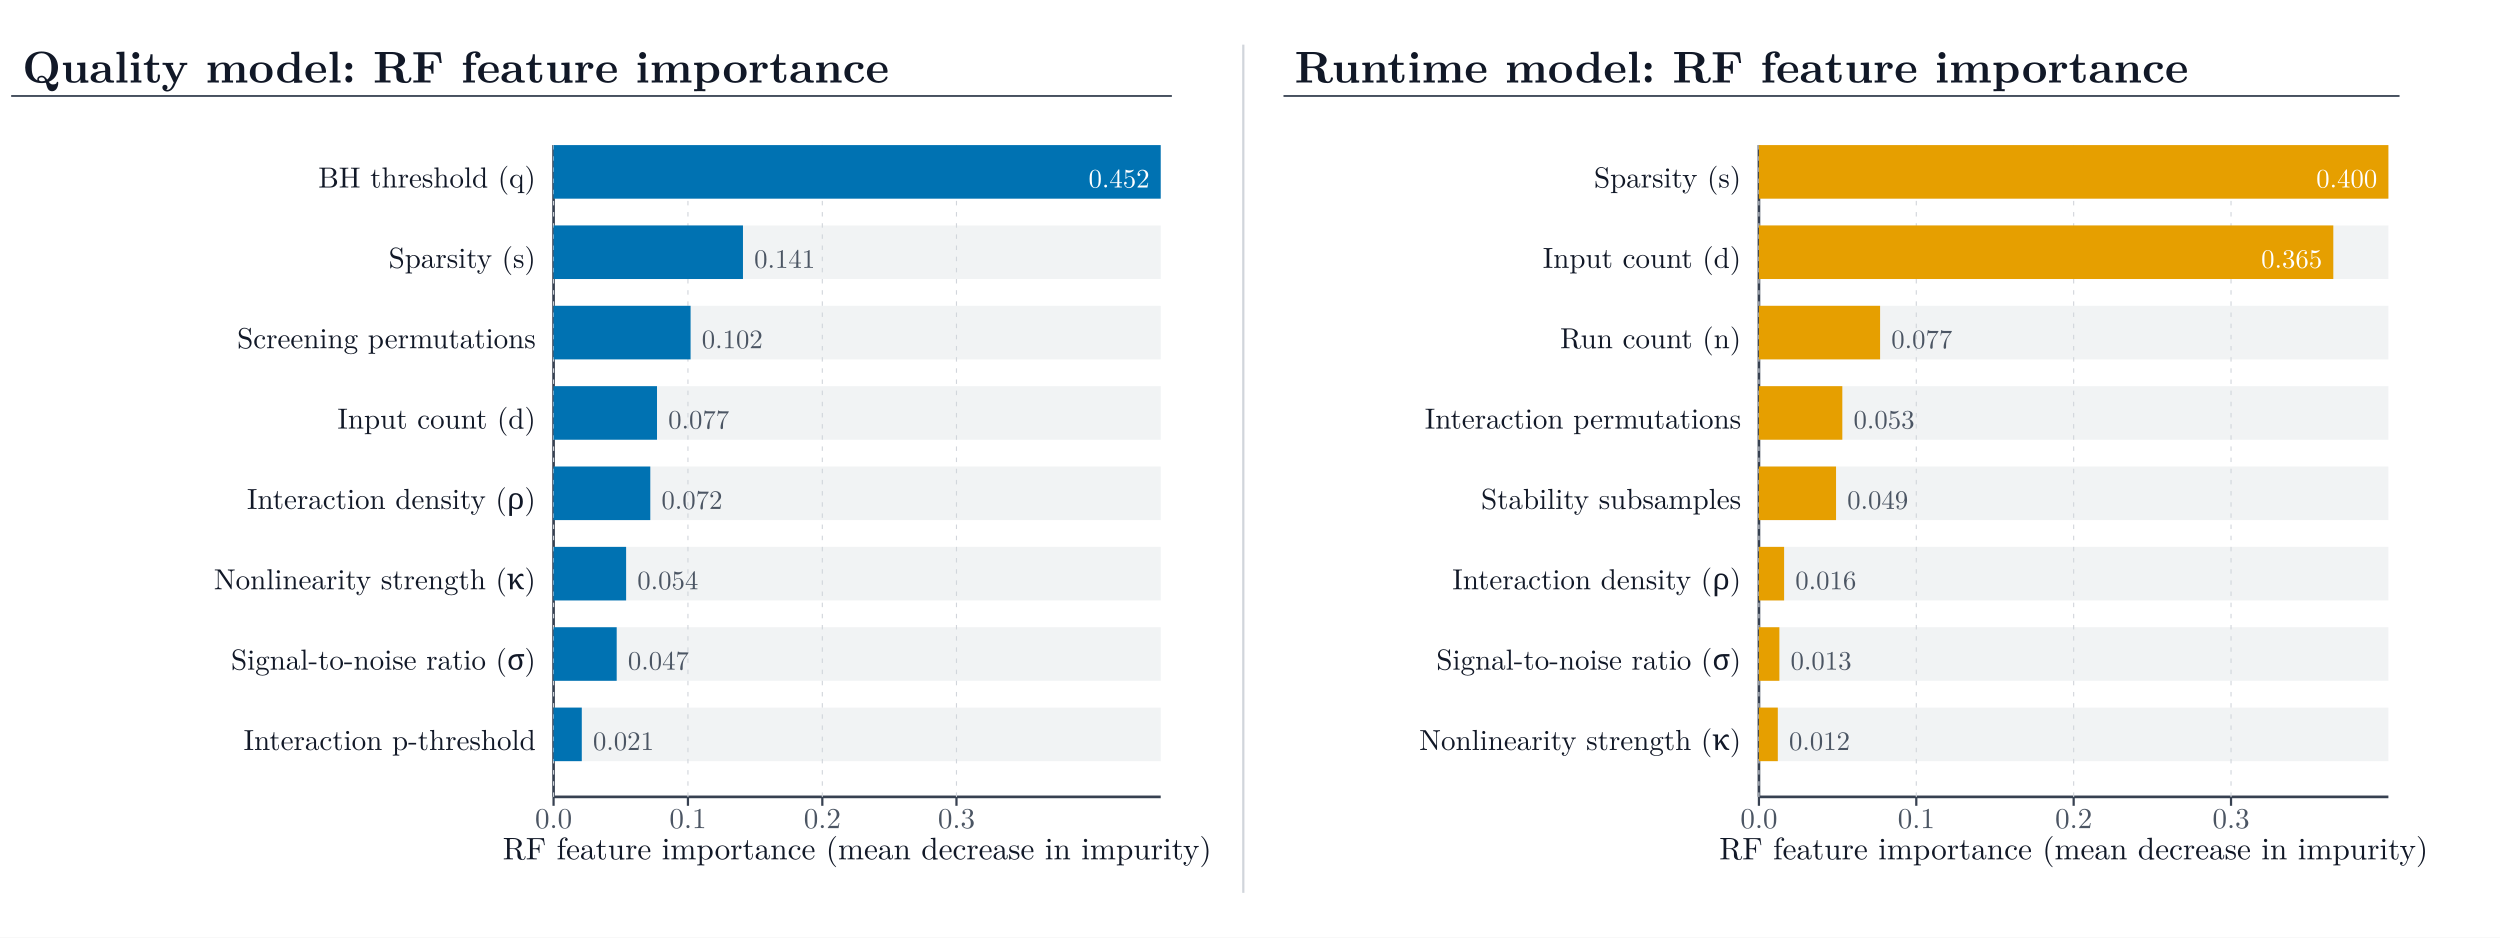
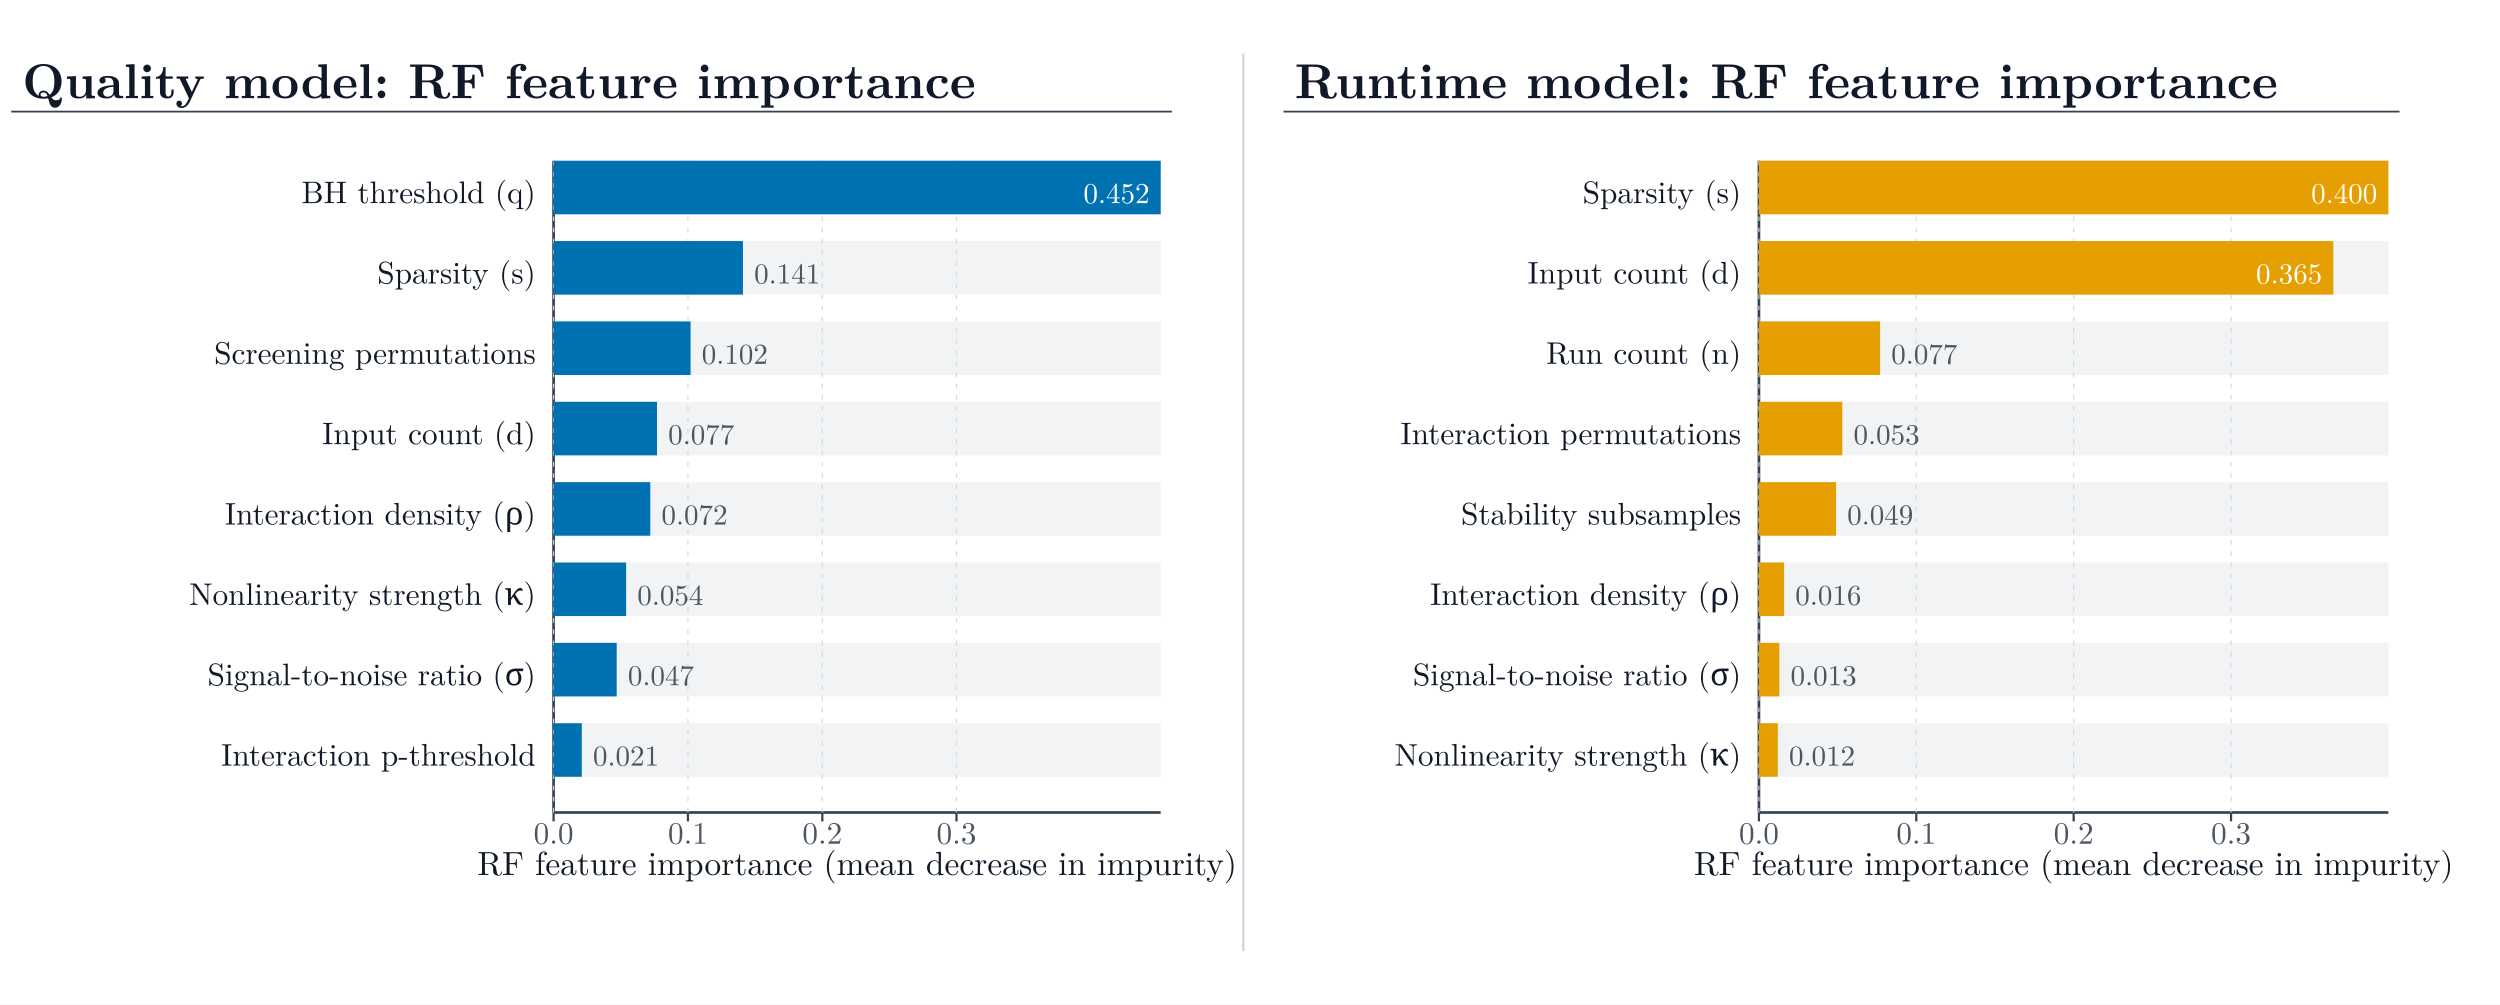
- <svg xmlns="http://www.w3.org/2000/svg" width="1120" height="420" viewBox="0 0 1120 420">
+ <svg xmlns="http://www.w3.org/2000/svg" width="1120" height="450" viewBox="0 0 1120 450">
  <rect width="100%" height="100%" fill="#ffffff" />
-   <line x1="557" y1="20" x2="557" y2="400" stroke="#d1d5db" stroke-width="1" />
-   <text x="10" y="37" font-family="'CMU Serif', 'Computer Modern', 'Latin Modern Roman', Georgia, serif" font-size="20" font-weight="700" fill="#111827">Quality model: RF feature importance</text>
-   <line x1="5" y1="43" x2="525" y2="43" stroke="#374151" stroke-width="0.8" />
-   <line x1="248" y1="357" x2="520" y2="357" stroke="#374151" stroke-width="1.2" />
-   <line x1="248" y1="65" x2="248" y2="357" stroke="#374151" stroke-width="1.2" />
-   <line x1="248.0" y1="357" x2="248.0" y2="361" stroke="#374151" stroke-width="1" />
-   <line x1="248.0" y1="65" x2="248.0" y2="357" stroke="#d1d5db" stroke-width="0.5" stroke-dasharray="2 3" />
-   <text x="248.0" y="371.0" text-anchor="middle" font-family="'CMU Serif', 'Computer Modern', 'Latin Modern Roman', Georgia, serif" font-size="13" fill="#4b5563">0.0</text>
-   <line x1="308.2" y1="357" x2="308.2" y2="361" stroke="#374151" stroke-width="1" />
-   <line x1="308.2" y1="65" x2="308.2" y2="357" stroke="#d1d5db" stroke-width="0.5" stroke-dasharray="2 3" />
-   <text x="308.2" y="371.0" text-anchor="middle" font-family="'CMU Serif', 'Computer Modern', 'Latin Modern Roman', Georgia, serif" font-size="13" fill="#4b5563">0.1</text>
-   <line x1="368.4" y1="357" x2="368.4" y2="361" stroke="#374151" stroke-width="1" />
-   <line x1="368.4" y1="65" x2="368.4" y2="357" stroke="#d1d5db" stroke-width="0.5" stroke-dasharray="2 3" />
-   <text x="368.4" y="371.0" text-anchor="middle" font-family="'CMU Serif', 'Computer Modern', 'Latin Modern Roman', Georgia, serif" font-size="13" fill="#4b5563">0.2</text>
-   <line x1="428.5" y1="357" x2="428.5" y2="361" stroke="#374151" stroke-width="1" />
-   <line x1="428.5" y1="65" x2="428.5" y2="357" stroke="#d1d5db" stroke-width="0.5" stroke-dasharray="2 3" />
-   <text x="428.5" y="371.0" text-anchor="middle" font-family="'CMU Serif', 'Computer Modern', 'Latin Modern Roman', Georgia, serif" font-size="13" fill="#4b5563">0.3</text>
-   <text x="384" y="385" text-anchor="middle" font-family="'CMU Serif', 'Computer Modern', 'Latin Modern Roman', Georgia, serif" font-size="14" fill="#111827">RF feature importance (mean decrease in impurity)</text>
-   <rect x="248" y="65" width="272" height="24" fill="#d1d5db" fill-opacity="0.3" />
-   <rect x="248" y="65" width="272.00" height="24" fill="#0072B2" />
-   <text x="240" y="84" text-anchor="end" font-family="'CMU Serif', 'Computer Modern', 'Latin Modern Roman', Georgia, serif" font-size="13" fill="#111827">BH threshold (q)</text>
-   <text x="515.00" y="84" text-anchor="end" font-family="'CMU Serif', 'Computer Modern', 'Latin Modern Roman', Georgia, serif" font-size="12" fill="#ffffff">0.452</text>
-   <rect x="248" y="101" width="272" height="24" fill="#d1d5db" fill-opacity="0.3" />
-   <rect x="248" y="101" width="84.85" height="24" fill="#0072B2" />
-   <text x="240" y="120" text-anchor="end" font-family="'CMU Serif', 'Computer Modern', 'Latin Modern Roman', Georgia, serif" font-size="13" fill="#111827">Sparsity (s)</text>
-   <text x="337.85" y="120" text-anchor="start" font-family="'CMU Serif', 'Computer Modern', 'Latin Modern Roman', Georgia, serif" font-size="12" fill="#4b5563">0.141</text>
-   <rect x="248" y="137" width="272" height="24" fill="#d1d5db" fill-opacity="0.3" />
-   <rect x="248" y="137" width="61.38" height="24" fill="#0072B2" />
-   <text x="240" y="156" text-anchor="end" font-family="'CMU Serif', 'Computer Modern', 'Latin Modern Roman', Georgia, serif" font-size="13" fill="#111827">Screening permutations</text>
-   <text x="314.38" y="156" text-anchor="start" font-family="'CMU Serif', 'Computer Modern', 'Latin Modern Roman', Georgia, serif" font-size="12" fill="#4b5563">0.102</text>
-   <rect x="248" y="173" width="272" height="24" fill="#d1d5db" fill-opacity="0.3" />
-   <rect x="248" y="173" width="46.34" height="24" fill="#0072B2" />
-   <text x="240" y="192" text-anchor="end" font-family="'CMU Serif', 'Computer Modern', 'Latin Modern Roman', Georgia, serif" font-size="13" fill="#111827">Input count (d)</text>
-   <text x="299.34" y="192" text-anchor="start" font-family="'CMU Serif', 'Computer Modern', 'Latin Modern Roman', Georgia, serif" font-size="12" fill="#4b5563">0.077</text>
-   <rect x="248" y="209" width="272" height="24" fill="#d1d5db" fill-opacity="0.3" />
-   <rect x="248" y="209" width="43.33" height="24" fill="#0072B2" />
-   <text x="240" y="228" text-anchor="end" font-family="'CMU Serif', 'Computer Modern', 'Latin Modern Roman', Georgia, serif" font-size="13" fill="#111827">Interaction density (ρ)</text>
-   <text x="296.33" y="228" text-anchor="start" font-family="'CMU Serif', 'Computer Modern', 'Latin Modern Roman', Georgia, serif" font-size="12" fill="#4b5563">0.072</text>
-   <rect x="248" y="245" width="272" height="24" fill="#d1d5db" fill-opacity="0.3" />
-   <rect x="248" y="245" width="32.50" height="24" fill="#0072B2" />
-   <text x="240" y="264" text-anchor="end" font-family="'CMU Serif', 'Computer Modern', 'Latin Modern Roman', Georgia, serif" font-size="13" fill="#111827">Nonlinearity strength (κ)</text>
-   <text x="285.50" y="264" text-anchor="start" font-family="'CMU Serif', 'Computer Modern', 'Latin Modern Roman', Georgia, serif" font-size="12" fill="#4b5563">0.054</text>
-   <rect x="248" y="281" width="272" height="24" fill="#d1d5db" fill-opacity="0.3" />
-   <rect x="248" y="281" width="28.28" height="24" fill="#0072B2" />
-   <text x="240" y="300" text-anchor="end" font-family="'CMU Serif', 'Computer Modern', 'Latin Modern Roman', Georgia, serif" font-size="13" fill="#111827">Signal-to-noise ratio (σ)</text>
-   <text x="281.28" y="300" text-anchor="start" font-family="'CMU Serif', 'Computer Modern', 'Latin Modern Roman', Georgia, serif" font-size="12" fill="#4b5563">0.047</text>
-   <rect x="248" y="317" width="272" height="24" fill="#d1d5db" fill-opacity="0.3" />
-   <rect x="248" y="317" width="12.64" height="24" fill="#0072B2" />
-   <text x="240" y="336" text-anchor="end" font-family="'CMU Serif', 'Computer Modern', 'Latin Modern Roman', Georgia, serif" font-size="13" fill="#111827">Interaction p-threshold</text>
-   <text x="265.64" y="336" text-anchor="start" font-family="'CMU Serif', 'Computer Modern', 'Latin Modern Roman', Georgia, serif" font-size="12" fill="#4b5563">0.021</text>
-   <text x="580" y="37" font-family="'CMU Serif', 'Computer Modern', 'Latin Modern Roman', Georgia, serif" font-size="20" font-weight="700" fill="#111827">Runtime model: RF feature importance</text>
-   <line x1="575" y1="43" x2="1075" y2="43" stroke="#374151" stroke-width="0.8" />
-   <line x1="788" y1="357" x2="1070" y2="357" stroke="#374151" stroke-width="1.2" />
-   <line x1="788" y1="65" x2="788" y2="357" stroke="#374151" stroke-width="1.2" />
-   <line x1="788.0" y1="357" x2="788.0" y2="361" stroke="#374151" stroke-width="1" />
-   <line x1="788.0" y1="65" x2="788.0" y2="357" stroke="#d1d5db" stroke-width="0.5" stroke-dasharray="2 3" />
-   <text x="788.0" y="371.0" text-anchor="middle" font-family="'CMU Serif', 'Computer Modern', 'Latin Modern Roman', Georgia, serif" font-size="13" fill="#4b5563">0.0</text>
-   <line x1="858.5" y1="357" x2="858.5" y2="361" stroke="#374151" stroke-width="1" />
-   <line x1="858.5" y1="65" x2="858.5" y2="357" stroke="#d1d5db" stroke-width="0.5" stroke-dasharray="2 3" />
-   <text x="858.5" y="371.0" text-anchor="middle" font-family="'CMU Serif', 'Computer Modern', 'Latin Modern Roman', Georgia, serif" font-size="13" fill="#4b5563">0.1</text>
-   <line x1="929.0" y1="357" x2="929.0" y2="361" stroke="#374151" stroke-width="1" />
-   <line x1="929.0" y1="65" x2="929.0" y2="357" stroke="#d1d5db" stroke-width="0.5" stroke-dasharray="2 3" />
-   <text x="929.0" y="371.0" text-anchor="middle" font-family="'CMU Serif', 'Computer Modern', 'Latin Modern Roman', Georgia, serif" font-size="13" fill="#4b5563">0.2</text>
-   <line x1="999.5" y1="357" x2="999.5" y2="361" stroke="#374151" stroke-width="1" />
-   <line x1="999.5" y1="65" x2="999.5" y2="357" stroke="#d1d5db" stroke-width="0.5" stroke-dasharray="2 3" />
-   <text x="999.5" y="371.0" text-anchor="middle" font-family="'CMU Serif', 'Computer Modern', 'Latin Modern Roman', Georgia, serif" font-size="13" fill="#4b5563">0.3</text>
-   <text x="929" y="385" text-anchor="middle" font-family="'CMU Serif', 'Computer Modern', 'Latin Modern Roman', Georgia, serif" font-size="14" fill="#111827">RF feature importance (mean decrease in impurity)</text>
-   <rect x="788" y="65" width="282" height="24" fill="#d1d5db" fill-opacity="0.3" />
-   <rect x="788" y="65" width="282.00" height="24" fill="#E69F00" />
-   <text x="780" y="84" text-anchor="end" font-family="'CMU Serif', 'Computer Modern', 'Latin Modern Roman', Georgia, serif" font-size="13" fill="#111827">Sparsity (s)</text>
-   <text x="1065.00" y="84" text-anchor="end" font-family="'CMU Serif', 'Computer Modern', 'Latin Modern Roman', Georgia, serif" font-size="12" fill="#ffffff">0.400</text>
-   <rect x="788" y="101" width="282" height="24" fill="#d1d5db" fill-opacity="0.3" />
-   <rect x="788" y="101" width="257.32" height="24" fill="#E69F00" />
-   <text x="780" y="120" text-anchor="end" font-family="'CMU Serif', 'Computer Modern', 'Latin Modern Roman', Georgia, serif" font-size="13" fill="#111827">Input count (d)</text>
-   <text x="1040.33" y="120" text-anchor="end" font-family="'CMU Serif', 'Computer Modern', 'Latin Modern Roman', Georgia, serif" font-size="12" fill="#ffffff">0.365</text>
-   <rect x="788" y="137" width="282" height="24" fill="#d1d5db" fill-opacity="0.3" />
-   <rect x="788" y="137" width="54.28" height="24" fill="#E69F00" />
-   <text x="780" y="156" text-anchor="end" font-family="'CMU Serif', 'Computer Modern', 'Latin Modern Roman', Georgia, serif" font-size="13" fill="#111827">Run count (n)</text>
-   <text x="847.28" y="156" text-anchor="start" font-family="'CMU Serif', 'Computer Modern', 'Latin Modern Roman', Georgia, serif" font-size="12" fill="#4b5563">0.077</text>
-   <rect x="788" y="173" width="282" height="24" fill="#d1d5db" fill-opacity="0.3" />
-   <rect x="788" y="173" width="37.36" height="24" fill="#E69F00" />
-   <text x="780" y="192" text-anchor="end" font-family="'CMU Serif', 'Computer Modern', 'Latin Modern Roman', Georgia, serif" font-size="13" fill="#111827">Interaction permutations</text>
-   <text x="830.37" y="192" text-anchor="start" font-family="'CMU Serif', 'Computer Modern', 'Latin Modern Roman', Georgia, serif" font-size="12" fill="#4b5563">0.053</text>
-   <rect x="788" y="209" width="282" height="24" fill="#d1d5db" fill-opacity="0.3" />
-   <rect x="788" y="209" width="34.55" height="24" fill="#E69F00" />
-   <text x="780" y="228" text-anchor="end" font-family="'CMU Serif', 'Computer Modern', 'Latin Modern Roman', Georgia, serif" font-size="13" fill="#111827">Stability subsamples</text>
-   <text x="827.54" y="228" text-anchor="start" font-family="'CMU Serif', 'Computer Modern', 'Latin Modern Roman', Georgia, serif" font-size="12" fill="#4b5563">0.049</text>
-   <rect x="788" y="245" width="282" height="24" fill="#d1d5db" fill-opacity="0.3" />
-   <rect x="788" y="245" width="11.28" height="24" fill="#E69F00" />
-   <text x="780" y="264" text-anchor="end" font-family="'CMU Serif', 'Computer Modern', 'Latin Modern Roman', Georgia, serif" font-size="13" fill="#111827">Interaction density (ρ)</text>
-   <text x="804.28" y="264" text-anchor="start" font-family="'CMU Serif', 'Computer Modern', 'Latin Modern Roman', Georgia, serif" font-size="12" fill="#4b5563">0.016</text>
-   <rect x="788" y="281" width="282" height="24" fill="#d1d5db" fill-opacity="0.3" />
-   <rect x="788" y="281" width="9.16" height="24" fill="#E69F00" />
-   <text x="780" y="300" text-anchor="end" font-family="'CMU Serif', 'Computer Modern', 'Latin Modern Roman', Georgia, serif" font-size="13" fill="#111827">Signal-to-noise ratio (σ)</text>
-   <text x="802.16" y="300" text-anchor="start" font-family="'CMU Serif', 'Computer Modern', 'Latin Modern Roman', Georgia, serif" font-size="12" fill="#4b5563">0.013</text>
-   <rect x="788" y="317" width="282" height="24" fill="#d1d5db" fill-opacity="0.3" />
-   <rect x="788" y="317" width="8.46" height="24" fill="#E69F00" />
-   <text x="780" y="336" text-anchor="end" font-family="'CMU Serif', 'Computer Modern', 'Latin Modern Roman', Georgia, serif" font-size="13" fill="#111827">Nonlinearity strength (κ)</text>
-   <text x="801.46" y="336" text-anchor="start" font-family="'CMU Serif', 'Computer Modern', 'Latin Modern Roman', Georgia, serif" font-size="12" fill="#4b5563">0.012</text>
+   <line x1="557" y1="24" x2="557" y2="426" stroke="#d1d5db" stroke-width="1" />
+   <text x="10" y="44" font-family="'CMU Serif', 'Computer Modern', 'Latin Modern Roman', Georgia, serif" font-size="22" font-weight="700" fill="#111827">Quality model: RF feature importance</text>
+   <line x1="5" y1="50" x2="525" y2="50" stroke="#374151" stroke-width="0.8" />
+   <line x1="248" y1="364" x2="520" y2="364" stroke="#374151" stroke-width="1.2" />
+   <line x1="248" y1="72" x2="248" y2="364" stroke="#374151" stroke-width="1.2" />
+   <line x1="248.0" y1="364" x2="248.0" y2="368" stroke="#374151" stroke-width="1" />
+   <line x1="248.0" y1="72" x2="248.0" y2="364" stroke="#d1d5db" stroke-width="0.5" stroke-dasharray="2 3" />
+   <text x="248.0" y="378.0" text-anchor="middle" font-family="'CMU Serif', 'Computer Modern', 'Latin Modern Roman', Georgia, serif" font-size="14" fill="#4b5563">0.0</text>
+   <line x1="308.2" y1="364" x2="308.2" y2="368" stroke="#374151" stroke-width="1" />
+   <line x1="308.2" y1="72" x2="308.2" y2="364" stroke="#d1d5db" stroke-width="0.5" stroke-dasharray="2 3" />
+   <text x="308.2" y="378.0" text-anchor="middle" font-family="'CMU Serif', 'Computer Modern', 'Latin Modern Roman', Georgia, serif" font-size="14" fill="#4b5563">0.1</text>
+   <line x1="368.4" y1="364" x2="368.4" y2="368" stroke="#374151" stroke-width="1" />
+   <line x1="368.4" y1="72" x2="368.4" y2="364" stroke="#d1d5db" stroke-width="0.5" stroke-dasharray="2 3" />
+   <text x="368.4" y="378.0" text-anchor="middle" font-family="'CMU Serif', 'Computer Modern', 'Latin Modern Roman', Georgia, serif" font-size="14" fill="#4b5563">0.2</text>
+   <line x1="428.5" y1="364" x2="428.5" y2="368" stroke="#374151" stroke-width="1" />
+   <line x1="428.5" y1="72" x2="428.5" y2="364" stroke="#d1d5db" stroke-width="0.5" stroke-dasharray="2 3" />
+   <text x="428.5" y="378.0" text-anchor="middle" font-family="'CMU Serif', 'Computer Modern', 'Latin Modern Roman', Georgia, serif" font-size="14" fill="#4b5563">0.3</text>
+   <text x="384" y="392" text-anchor="middle" font-family="'CMU Serif', 'Computer Modern', 'Latin Modern Roman', Georgia, serif" font-size="15" fill="#111827">RF feature importance (mean decrease in impurity)</text>
+   <rect x="248" y="72" width="272" height="24" fill="#d1d5db" fill-opacity="0.3" />
+   <rect x="248" y="72" width="272.00" height="24" fill="#0072B2" />
+   <text x="240" y="91" text-anchor="end" font-family="'CMU Serif', 'Computer Modern', 'Latin Modern Roman', Georgia, serif" font-size="14" fill="#111827">BH threshold (q)</text>
+   <text x="515.00" y="91" text-anchor="end" font-family="'CMU Serif', 'Computer Modern', 'Latin Modern Roman', Georgia, serif" font-size="13" fill="#ffffff">0.452</text>
+   <rect x="248" y="108" width="272" height="24" fill="#d1d5db" fill-opacity="0.3" />
+   <rect x="248" y="108" width="84.85" height="24" fill="#0072B2" />
+   <text x="240" y="127" text-anchor="end" font-family="'CMU Serif', 'Computer Modern', 'Latin Modern Roman', Georgia, serif" font-size="14" fill="#111827">Sparsity (s)</text>
+   <text x="337.85" y="127" text-anchor="start" font-family="'CMU Serif', 'Computer Modern', 'Latin Modern Roman', Georgia, serif" font-size="13" fill="#4b5563">0.141</text>
+   <rect x="248" y="144" width="272" height="24" fill="#d1d5db" fill-opacity="0.3" />
+   <rect x="248" y="144" width="61.38" height="24" fill="#0072B2" />
+   <text x="240" y="163" text-anchor="end" font-family="'CMU Serif', 'Computer Modern', 'Latin Modern Roman', Georgia, serif" font-size="14" fill="#111827">Screening permutations</text>
+   <text x="314.38" y="163" text-anchor="start" font-family="'CMU Serif', 'Computer Modern', 'Latin Modern Roman', Georgia, serif" font-size="13" fill="#4b5563">0.102</text>
+   <rect x="248" y="180" width="272" height="24" fill="#d1d5db" fill-opacity="0.3" />
+   <rect x="248" y="180" width="46.34" height="24" fill="#0072B2" />
+   <text x="240" y="199" text-anchor="end" font-family="'CMU Serif', 'Computer Modern', 'Latin Modern Roman', Georgia, serif" font-size="14" fill="#111827">Input count (d)</text>
+   <text x="299.34" y="199" text-anchor="start" font-family="'CMU Serif', 'Computer Modern', 'Latin Modern Roman', Georgia, serif" font-size="13" fill="#4b5563">0.077</text>
+   <rect x="248" y="216" width="272" height="24" fill="#d1d5db" fill-opacity="0.3" />
+   <rect x="248" y="216" width="43.33" height="24" fill="#0072B2" />
+   <text x="240" y="235" text-anchor="end" font-family="'CMU Serif', 'Computer Modern', 'Latin Modern Roman', Georgia, serif" font-size="14" fill="#111827">Interaction density (ρ)</text>
+   <text x="296.33" y="235" text-anchor="start" font-family="'CMU Serif', 'Computer Modern', 'Latin Modern Roman', Georgia, serif" font-size="13" fill="#4b5563">0.072</text>
+   <rect x="248" y="252" width="272" height="24" fill="#d1d5db" fill-opacity="0.3" />
+   <rect x="248" y="252" width="32.50" height="24" fill="#0072B2" />
+   <text x="240" y="271" text-anchor="end" font-family="'CMU Serif', 'Computer Modern', 'Latin Modern Roman', Georgia, serif" font-size="14" fill="#111827">Nonlinearity strength (κ)</text>
+   <text x="285.50" y="271" text-anchor="start" font-family="'CMU Serif', 'Computer Modern', 'Latin Modern Roman', Georgia, serif" font-size="13" fill="#4b5563">0.054</text>
+   <rect x="248" y="288" width="272" height="24" fill="#d1d5db" fill-opacity="0.3" />
+   <rect x="248" y="288" width="28.28" height="24" fill="#0072B2" />
+   <text x="240" y="307" text-anchor="end" font-family="'CMU Serif', 'Computer Modern', 'Latin Modern Roman', Georgia, serif" font-size="14" fill="#111827">Signal-to-noise ratio (σ)</text>
+   <text x="281.28" y="307" text-anchor="start" font-family="'CMU Serif', 'Computer Modern', 'Latin Modern Roman', Georgia, serif" font-size="13" fill="#4b5563">0.047</text>
+   <rect x="248" y="324" width="272" height="24" fill="#d1d5db" fill-opacity="0.3" />
+   <rect x="248" y="324" width="12.64" height="24" fill="#0072B2" />
+   <text x="240" y="343" text-anchor="end" font-family="'CMU Serif', 'Computer Modern', 'Latin Modern Roman', Georgia, serif" font-size="14" fill="#111827">Interaction p-threshold</text>
+   <text x="265.64" y="343" text-anchor="start" font-family="'CMU Serif', 'Computer Modern', 'Latin Modern Roman', Georgia, serif" font-size="13" fill="#4b5563">0.021</text>
+   <text x="580" y="44" font-family="'CMU Serif', 'Computer Modern', 'Latin Modern Roman', Georgia, serif" font-size="22" font-weight="700" fill="#111827">Runtime model: RF feature importance</text>
+   <line x1="575" y1="50" x2="1075" y2="50" stroke="#374151" stroke-width="0.8" />
+   <line x1="788" y1="364" x2="1070" y2="364" stroke="#374151" stroke-width="1.2" />
+   <line x1="788" y1="72" x2="788" y2="364" stroke="#374151" stroke-width="1.2" />
+   <line x1="788.0" y1="364" x2="788.0" y2="368" stroke="#374151" stroke-width="1" />
+   <line x1="788.0" y1="72" x2="788.0" y2="364" stroke="#d1d5db" stroke-width="0.5" stroke-dasharray="2 3" />
+   <text x="788.0" y="378.0" text-anchor="middle" font-family="'CMU Serif', 'Computer Modern', 'Latin Modern Roman', Georgia, serif" font-size="14" fill="#4b5563">0.0</text>
+   <line x1="858.5" y1="364" x2="858.5" y2="368" stroke="#374151" stroke-width="1" />
+   <line x1="858.5" y1="72" x2="858.5" y2="364" stroke="#d1d5db" stroke-width="0.5" stroke-dasharray="2 3" />
+   <text x="858.5" y="378.0" text-anchor="middle" font-family="'CMU Serif', 'Computer Modern', 'Latin Modern Roman', Georgia, serif" font-size="14" fill="#4b5563">0.1</text>
+   <line x1="929.0" y1="364" x2="929.0" y2="368" stroke="#374151" stroke-width="1" />
+   <line x1="929.0" y1="72" x2="929.0" y2="364" stroke="#d1d5db" stroke-width="0.5" stroke-dasharray="2 3" />
+   <text x="929.0" y="378.0" text-anchor="middle" font-family="'CMU Serif', 'Computer Modern', 'Latin Modern Roman', Georgia, serif" font-size="14" fill="#4b5563">0.2</text>
+   <line x1="999.5" y1="364" x2="999.5" y2="368" stroke="#374151" stroke-width="1" />
+   <line x1="999.5" y1="72" x2="999.5" y2="364" stroke="#d1d5db" stroke-width="0.5" stroke-dasharray="2 3" />
+   <text x="999.5" y="378.0" text-anchor="middle" font-family="'CMU Serif', 'Computer Modern', 'Latin Modern Roman', Georgia, serif" font-size="14" fill="#4b5563">0.3</text>
+   <text x="929" y="392" text-anchor="middle" font-family="'CMU Serif', 'Computer Modern', 'Latin Modern Roman', Georgia, serif" font-size="15" fill="#111827">RF feature importance (mean decrease in impurity)</text>
+   <rect x="788" y="72" width="282" height="24" fill="#d1d5db" fill-opacity="0.3" />
+   <rect x="788" y="72" width="282.00" height="24" fill="#E69F00" />
+   <text x="780" y="91" text-anchor="end" font-family="'CMU Serif', 'Computer Modern', 'Latin Modern Roman', Georgia, serif" font-size="14" fill="#111827">Sparsity (s)</text>
+   <text x="1065.00" y="91" text-anchor="end" font-family="'CMU Serif', 'Computer Modern', 'Latin Modern Roman', Georgia, serif" font-size="13" fill="#ffffff">0.400</text>
+   <rect x="788" y="108" width="282" height="24" fill="#d1d5db" fill-opacity="0.3" />
+   <rect x="788" y="108" width="257.32" height="24" fill="#E69F00" />
+   <text x="780" y="127" text-anchor="end" font-family="'CMU Serif', 'Computer Modern', 'Latin Modern Roman', Georgia, serif" font-size="14" fill="#111827">Input count (d)</text>
+   <text x="1040.33" y="127" text-anchor="end" font-family="'CMU Serif', 'Computer Modern', 'Latin Modern Roman', Georgia, serif" font-size="13" fill="#ffffff">0.365</text>
+   <rect x="788" y="144" width="282" height="24" fill="#d1d5db" fill-opacity="0.3" />
+   <rect x="788" y="144" width="54.28" height="24" fill="#E69F00" />
+   <text x="780" y="163" text-anchor="end" font-family="'CMU Serif', 'Computer Modern', 'Latin Modern Roman', Georgia, serif" font-size="14" fill="#111827">Run count (n)</text>
+   <text x="847.28" y="163" text-anchor="start" font-family="'CMU Serif', 'Computer Modern', 'Latin Modern Roman', Georgia, serif" font-size="13" fill="#4b5563">0.077</text>
+   <rect x="788" y="180" width="282" height="24" fill="#d1d5db" fill-opacity="0.3" />
+   <rect x="788" y="180" width="37.36" height="24" fill="#E69F00" />
+   <text x="780" y="199" text-anchor="end" font-family="'CMU Serif', 'Computer Modern', 'Latin Modern Roman', Georgia, serif" font-size="14" fill="#111827">Interaction permutations</text>
+   <text x="830.37" y="199" text-anchor="start" font-family="'CMU Serif', 'Computer Modern', 'Latin Modern Roman', Georgia, serif" font-size="13" fill="#4b5563">0.053</text>
+   <rect x="788" y="216" width="282" height="24" fill="#d1d5db" fill-opacity="0.3" />
+   <rect x="788" y="216" width="34.55" height="24" fill="#E69F00" />
+   <text x="780" y="235" text-anchor="end" font-family="'CMU Serif', 'Computer Modern', 'Latin Modern Roman', Georgia, serif" font-size="14" fill="#111827">Stability subsamples</text>
+   <text x="827.54" y="235" text-anchor="start" font-family="'CMU Serif', 'Computer Modern', 'Latin Modern Roman', Georgia, serif" font-size="13" fill="#4b5563">0.049</text>
+   <rect x="788" y="252" width="282" height="24" fill="#d1d5db" fill-opacity="0.3" />
+   <rect x="788" y="252" width="11.28" height="24" fill="#E69F00" />
+   <text x="780" y="271" text-anchor="end" font-family="'CMU Serif', 'Computer Modern', 'Latin Modern Roman', Georgia, serif" font-size="14" fill="#111827">Interaction density (ρ)</text>
+   <text x="804.28" y="271" text-anchor="start" font-family="'CMU Serif', 'Computer Modern', 'Latin Modern Roman', Georgia, serif" font-size="13" fill="#4b5563">0.016</text>
+   <rect x="788" y="288" width="282" height="24" fill="#d1d5db" fill-opacity="0.3" />
+   <rect x="788" y="288" width="9.16" height="24" fill="#E69F00" />
+   <text x="780" y="307" text-anchor="end" font-family="'CMU Serif', 'Computer Modern', 'Latin Modern Roman', Georgia, serif" font-size="14" fill="#111827">Signal-to-noise ratio (σ)</text>
+   <text x="802.16" y="307" text-anchor="start" font-family="'CMU Serif', 'Computer Modern', 'Latin Modern Roman', Georgia, serif" font-size="13" fill="#4b5563">0.013</text>
+   <rect x="788" y="324" width="282" height="24" fill="#d1d5db" fill-opacity="0.3" />
+   <rect x="788" y="324" width="8.46" height="24" fill="#E69F00" />
+   <text x="780" y="343" text-anchor="end" font-family="'CMU Serif', 'Computer Modern', 'Latin Modern Roman', Georgia, serif" font-size="14" fill="#111827">Nonlinearity strength (κ)</text>
+   <text x="801.46" y="343" text-anchor="start" font-family="'CMU Serif', 'Computer Modern', 'Latin Modern Roman', Georgia, serif" font-size="13" fill="#4b5563">0.012</text>
</svg>
